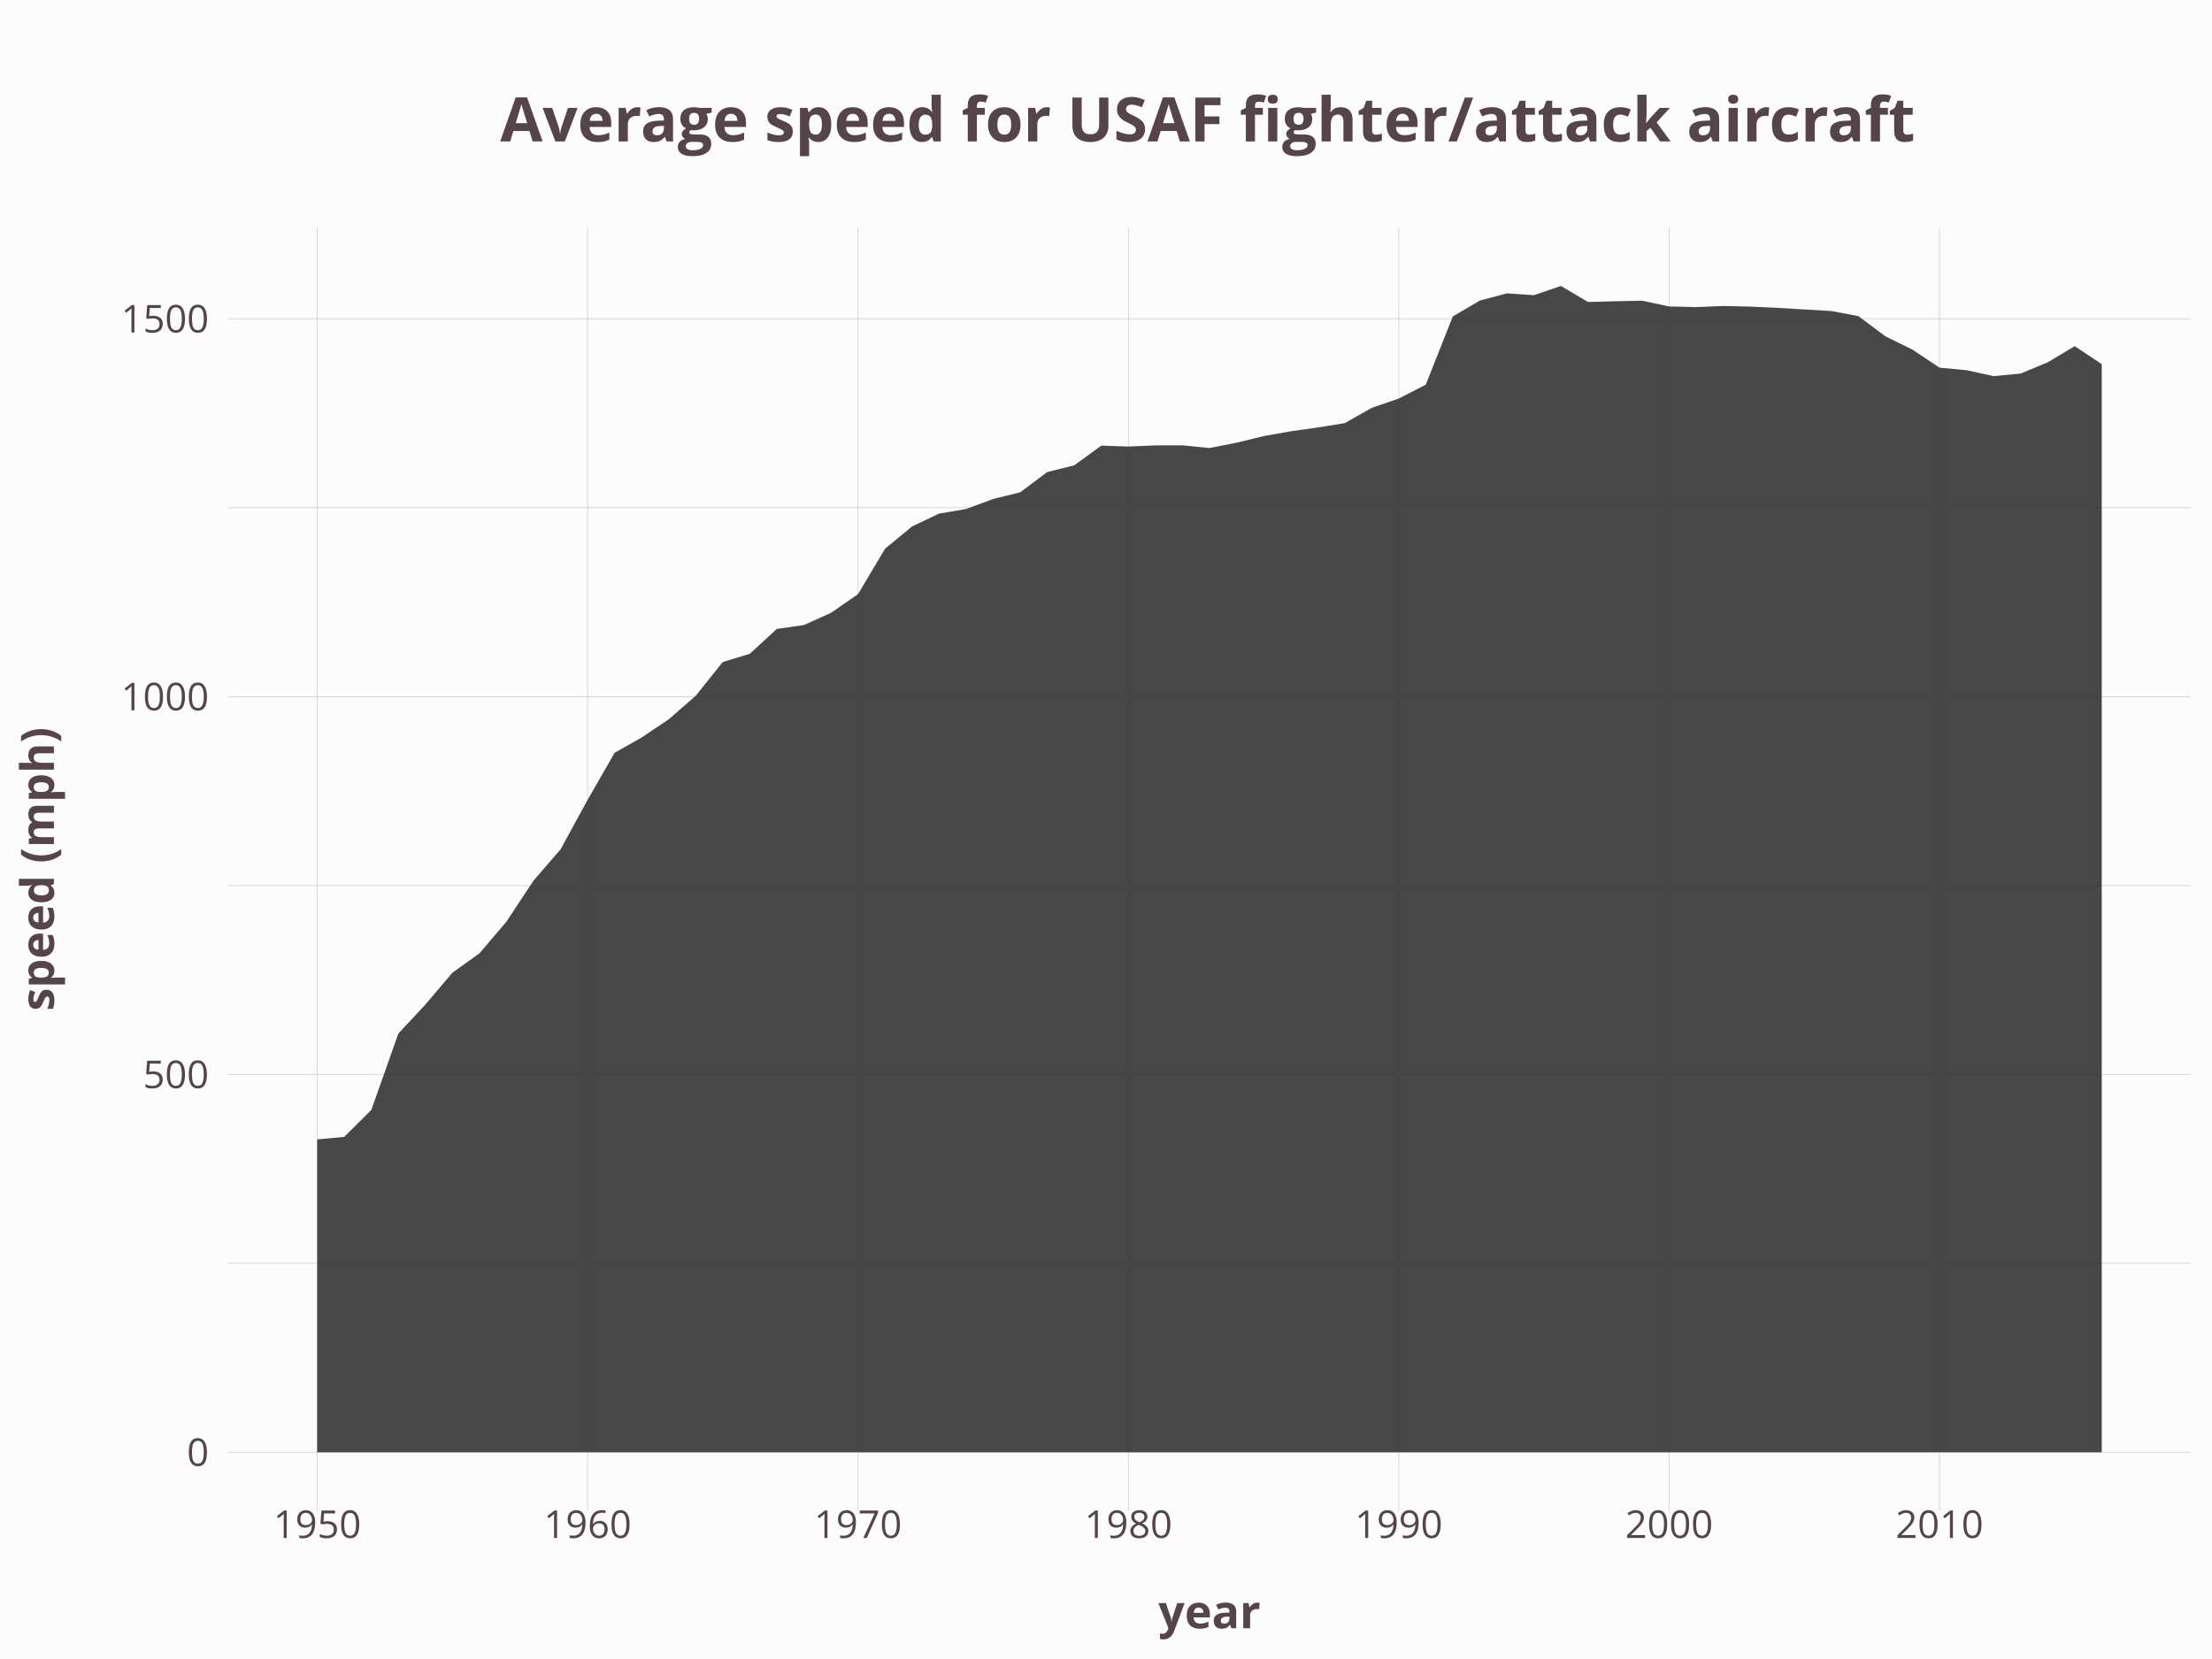
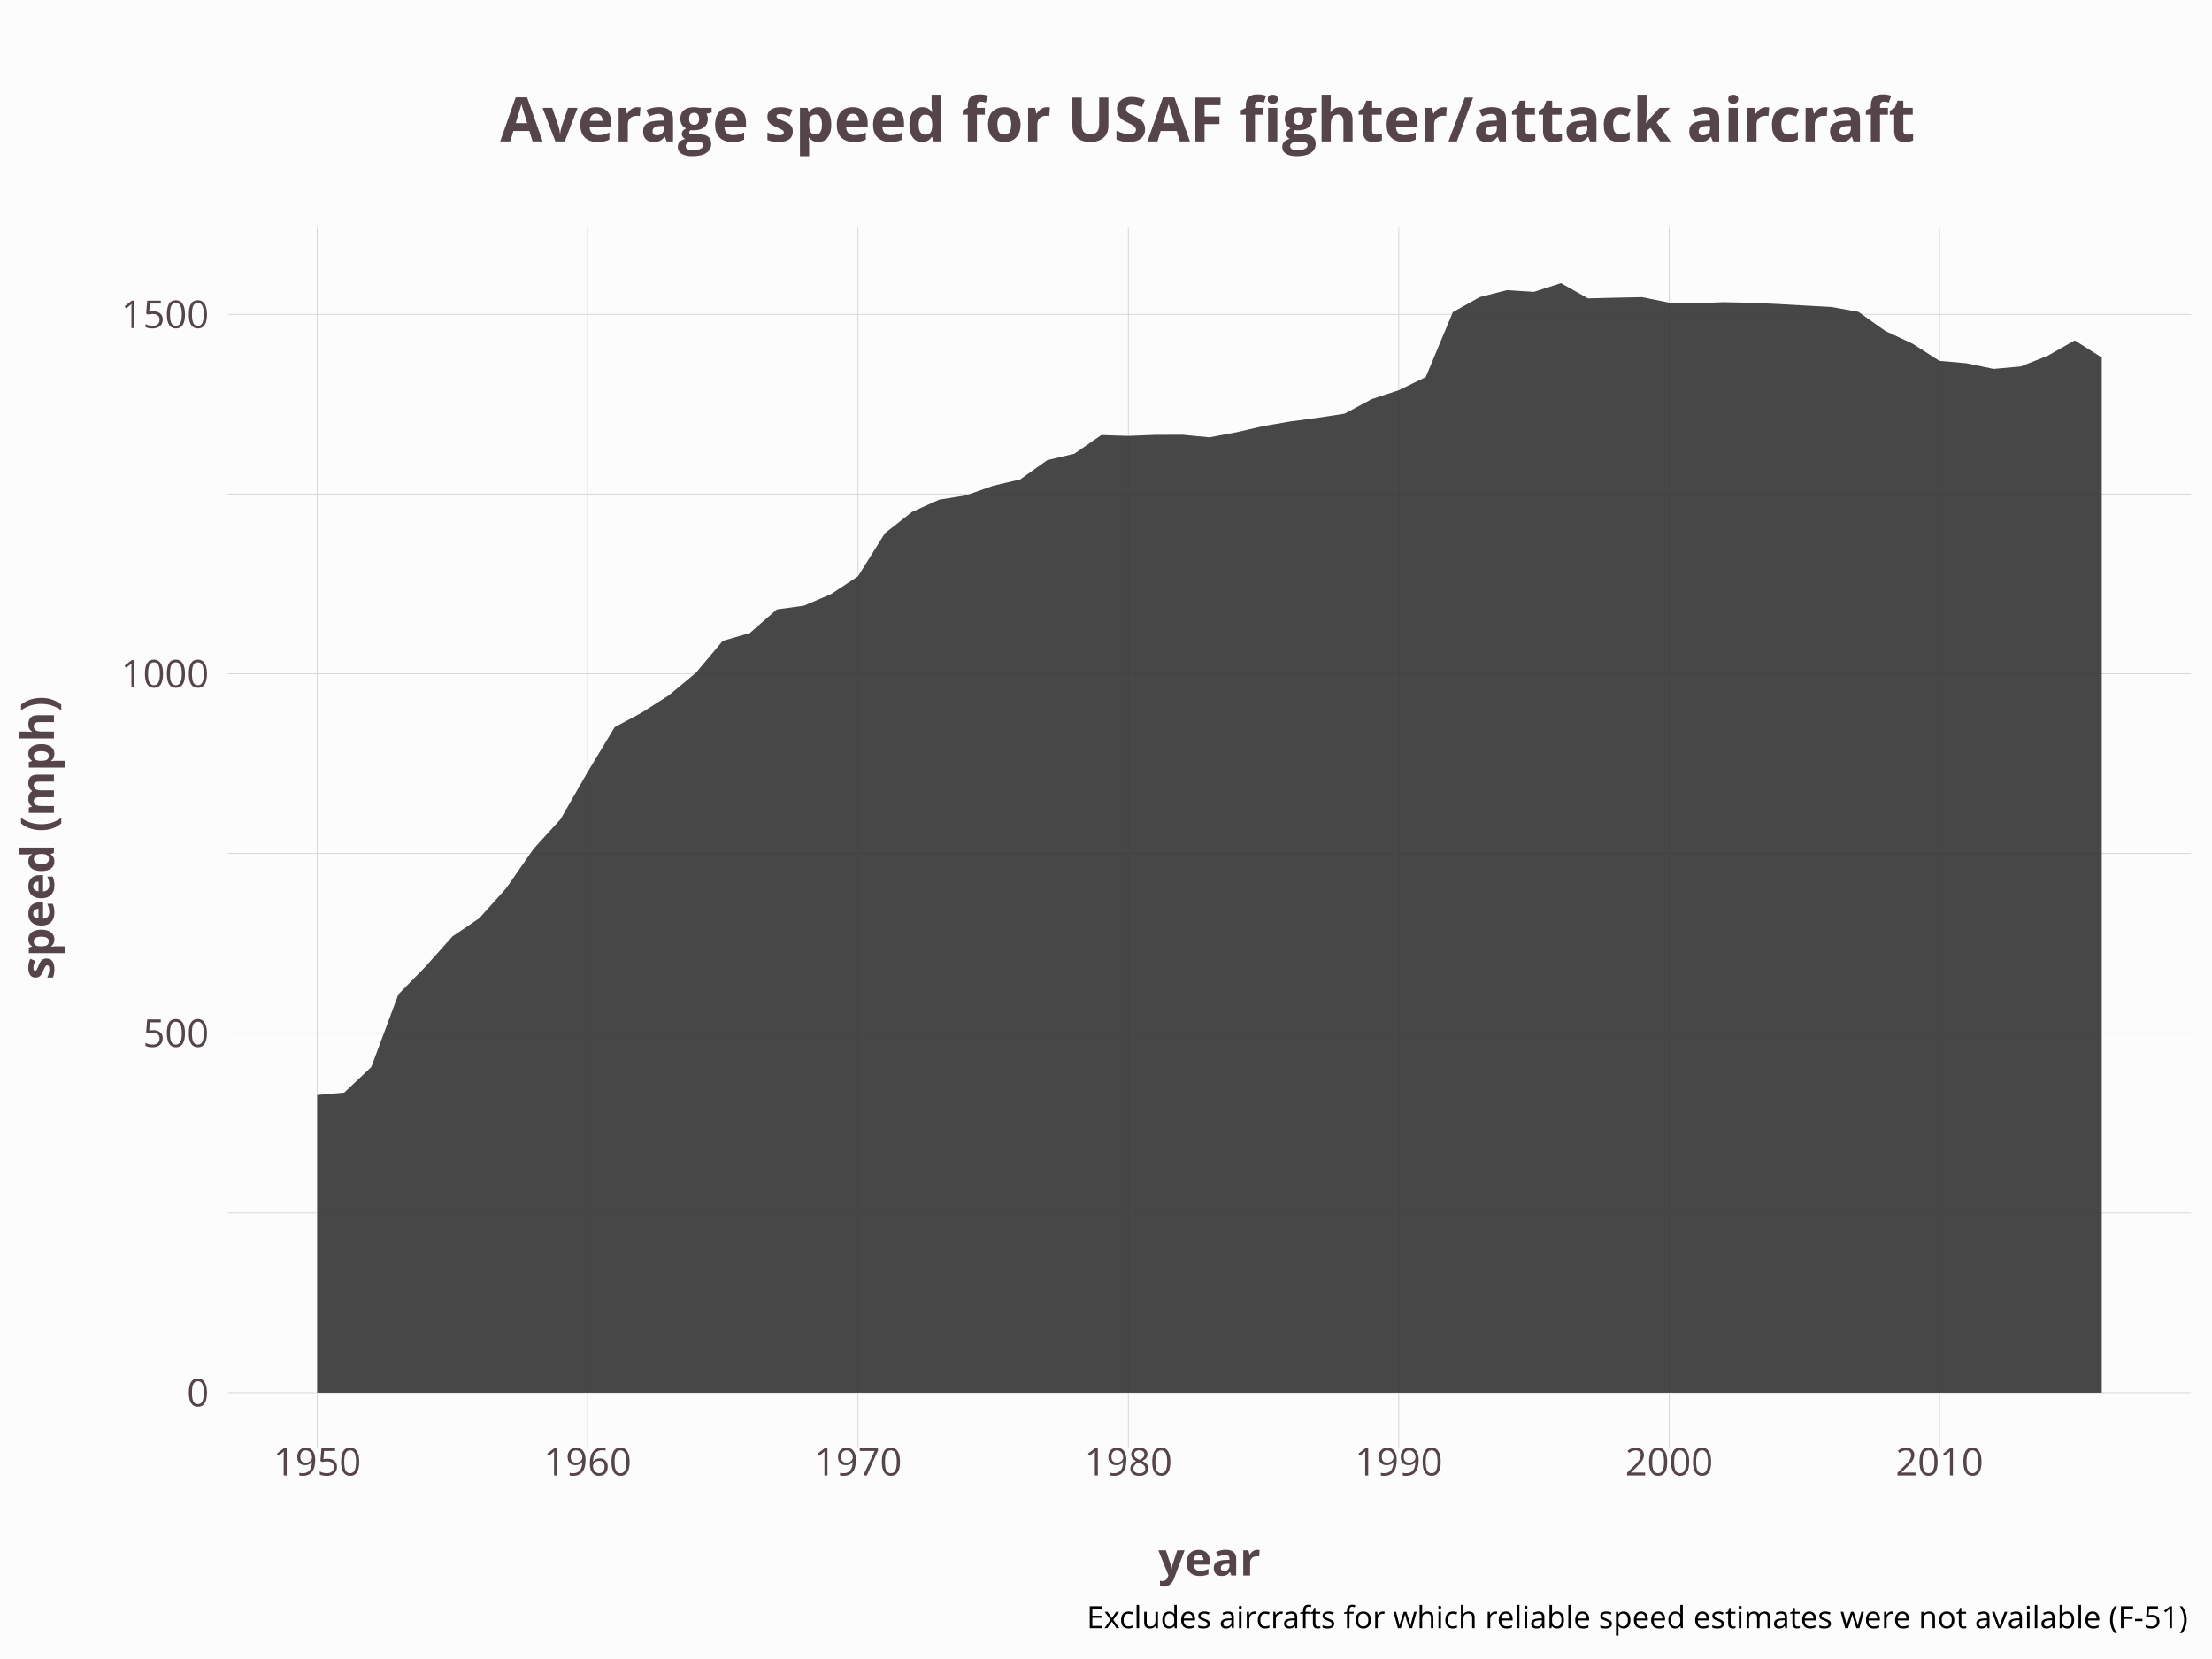
<svg xmlns="http://www.w3.org/2000/svg" viewBox="0 0 576.00 432.00">
  <defs>
    <style type="text/css">
    line, polyline, path, rect, circle {
      fill: none;
      stroke: #000000;
      stroke-linecap: round;
      stroke-linejoin: round;
      stroke-miterlimit: 10.00;
    }
  </style>
  </defs>
  <rect width="100%" height="100%" style="stroke: none; fill: #FFFFFF;" />
  <rect x="0.00" y="0.00" width="576.00" height="432.00" style="stroke-width: 1.07; stroke: #FCFCFC; fill: #FCFCFC;" />
  <defs>
-     <clipPath id="cpNTkuMzY5Nnw1NzAuNTIxfDM5My4zNDJ8NTkuMjgzMQ==">
-       <rect x="59.37" y="59.28" width="511.15" height="334.06" />
+     <clipPath id="cpNTkuMzY5Nnw1NzAuNTIxfDM3Ny4wODJ8NTkuMjgzMQ==">
+       <rect x="59.37" y="59.28" width="511.15" height="317.80" />
    </clipPath>
  </defs>
-   <rect x="59.37" y="59.28" width="511.15" height="334.06" style="stroke-width: 1.07; stroke: #FCFCFC; fill: #FCFCFC;" clip-path="url(#cpNTkuMzY5Nnw1NzAuNTIxfDM5My4zNDJ8NTkuMjgzMQ==)" />
-   <polyline points="59.37,328.97 570.52,328.97 " style="stroke-width: 0.21; stroke: #D3D3D3; stroke-linecap: butt;" clip-path="url(#cpNTkuMzY5Nnw1NzAuNTIxfDM5My4zNDJ8NTkuMjgzMQ==)" />
-   <polyline points="59.37,230.59 570.52,230.59 " style="stroke-width: 0.21; stroke: #D3D3D3; stroke-linecap: butt;" clip-path="url(#cpNTkuMzY5Nnw1NzAuNTIxfDM5My4zNDJ8NTkuMjgzMQ==)" />
-   <polyline points="59.37,132.20 570.52,132.20 " style="stroke-width: 0.21; stroke: #D3D3D3; stroke-linecap: butt;" clip-path="url(#cpNTkuMzY5Nnw1NzAuNTIxfDM5My4zNDJ8NTkuMjgzMQ==)" />
-   <polyline points="59.37,378.16 570.52,378.16 " style="stroke-width: 0.21; stroke: #D3D3D3; stroke-linecap: butt;" clip-path="url(#cpNTkuMzY5Nnw1NzAuNTIxfDM5My4zNDJ8NTkuMjgzMQ==)" />
-   <polyline points="59.37,279.78 570.52,279.78 " style="stroke-width: 0.21; stroke: #D3D3D3; stroke-linecap: butt;" clip-path="url(#cpNTkuMzY5Nnw1NzAuNTIxfDM5My4zNDJ8NTkuMjgzMQ==)" />
-   <polyline points="59.37,181.40 570.52,181.40 " style="stroke-width: 0.21; stroke: #D3D3D3; stroke-linecap: butt;" clip-path="url(#cpNTkuMzY5Nnw1NzAuNTIxfDM5My4zNDJ8NTkuMjgzMQ==)" />
-   <polyline points="59.37,83.01 570.52,83.01 " style="stroke-width: 0.21; stroke: #D3D3D3; stroke-linecap: butt;" clip-path="url(#cpNTkuMzY5Nnw1NzAuNTIxfDM5My4zNDJ8NTkuMjgzMQ==)" />
-   <polyline points="82.60,393.34 82.60,59.28 " style="stroke-width: 0.21; stroke: #D3D3D3; stroke-linecap: butt;" clip-path="url(#cpNTkuMzY5Nnw1NzAuNTIxfDM5My4zNDJ8NTkuMjgzMQ==)" />
-   <polyline points="153.01,393.34 153.01,59.28 " style="stroke-width: 0.21; stroke: #D3D3D3; stroke-linecap: butt;" clip-path="url(#cpNTkuMzY5Nnw1NzAuNTIxfDM5My4zNDJ8NTkuMjgzMQ==)" />
-   <polyline points="223.42,393.34 223.42,59.28 " style="stroke-width: 0.21; stroke: #D3D3D3; stroke-linecap: butt;" clip-path="url(#cpNTkuMzY5Nnw1NzAuNTIxfDM5My4zNDJ8NTkuMjgzMQ==)" />
-   <polyline points="293.82,393.34 293.82,59.28 " style="stroke-width: 0.21; stroke: #D3D3D3; stroke-linecap: butt;" clip-path="url(#cpNTkuMzY5Nnw1NzAuNTIxfDM5My4zNDJ8NTkuMjgzMQ==)" />
-   <polyline points="364.23,393.34 364.23,59.28 " style="stroke-width: 0.21; stroke: #D3D3D3; stroke-linecap: butt;" clip-path="url(#cpNTkuMzY5Nnw1NzAuNTIxfDM5My4zNDJ8NTkuMjgzMQ==)" />
-   <polyline points="434.64,393.34 434.64,59.28 " style="stroke-width: 0.21; stroke: #D3D3D3; stroke-linecap: butt;" clip-path="url(#cpNTkuMzY5Nnw1NzAuNTIxfDM5My4zNDJ8NTkuMjgzMQ==)" />
-   <polyline points="505.04,393.34 505.04,59.28 " style="stroke-width: 0.21; stroke: #D3D3D3; stroke-linecap: butt;" clip-path="url(#cpNTkuMzY5Nnw1NzAuNTIxfDM5My4zNDJ8NTkuMjgzMQ==)" />
-   <polyline points="82.60,296.70 89.64,296.04 96.69,289.03 103.73,269.14 110.77,261.58 117.81,253.29 124.85,248.25 131.89,239.98 138.93,229.31 145.97,221.18 153.01,208.29 160.05,196.02 167.09,192.04 174.13,187.31 181.17,181.17 188.21,172.39 195.25,170.24 202.29,163.77 209.34,162.76 216.38,159.59 223.42,154.72 230.46,142.89 237.50,137.09 244.54,133.74 251.58,132.54 258.62,129.93 265.66,128.19 272.70,122.92 279.74,121.16 286.78,116.04 293.82,116.28 300.86,115.98 307.90,115.96 314.95,116.67 321.99,115.28 329.03,113.57 336.07,112.31 343.11,111.32 350.15,110.19 357.19,106.21 364.23,103.78 371.27,100.17 378.31,82.40 385.35,78.27 392.39,76.39 399.43,76.86 406.47,74.47 413.51,78.64 420.55,78.45 427.60,78.30 434.64,79.80 441.68,79.97 448.72,79.68 455.76,79.83 462.80,80.16 469.84,80.58 476.88,80.99 483.92,82.32 490.96,87.58 498.00,91.04 505.04,95.74 512.08,96.40 519.12,97.94 526.16,97.28 533.21,94.35 540.25,90.14 547.29,94.82 547.29,378.16 540.25,378.16 533.21,378.16 526.16,378.16 519.12,378.16 512.08,378.16 505.04,378.16 498.00,378.16 490.96,378.16 483.92,378.16 476.88,378.16 469.84,378.16 462.80,378.16 455.76,378.16 448.72,378.16 441.68,378.16 434.64,378.16 427.60,378.16 420.55,378.16 413.51,378.16 406.47,378.16 399.43,378.16 392.39,378.16 385.35,378.16 378.31,378.16 371.27,378.16 364.23,378.16 357.19,378.16 350.15,378.16 343.11,378.16 336.07,378.16 329.03,378.16 321.99,378.16 314.95,378.16 307.90,378.16 300.86,378.16 293.82,378.16 286.78,378.16 279.74,378.16 272.70,378.16 265.66,378.16 258.62,378.16 251.58,378.16 244.54,378.16 237.50,378.16 230.46,378.16 223.42,378.16 216.38,378.16 209.34,378.16 202.29,378.16 195.25,378.16 188.21,378.16 181.17,378.16 174.13,378.16 167.09,378.16 160.05,378.16 153.01,378.16 145.97,378.16 138.93,378.16 131.89,378.16 124.85,378.16 117.81,378.16 110.77,378.16 103.73,378.16 96.69,378.16 89.64,378.16 82.60,378.16 " style="stroke-width: 1.07; stroke: none; fill: #333333; fill-opacity: 0.90;" clip-path="url(#cpNTkuMzY5Nnw1NzAuNTIxfDM5My4zNDJ8NTkuMjgzMQ==)" />
+   <rect x="59.37" y="59.28" width="511.15" height="317.80" style="stroke-width: 1.07; stroke: #FCFCFC; fill: #FCFCFC;" clip-path="url(#cpNTkuMzY5Nnw1NzAuNTIxfDM3Ny4wODJ8NTkuMjgzMQ==)" />
+   <polyline points="59.37,315.84 570.52,315.84 " style="stroke-width: 0.21; stroke: #D3D3D3; stroke-linecap: butt;" clip-path="url(#cpNTkuMzY5Nnw1NzAuNTIxfDM3Ny4wODJ8NTkuMjgzMQ==)" />
+   <polyline points="59.37,222.25 570.52,222.25 " style="stroke-width: 0.21; stroke: #D3D3D3; stroke-linecap: butt;" clip-path="url(#cpNTkuMzY5Nnw1NzAuNTIxfDM3Ny4wODJ8NTkuMjgzMQ==)" />
+   <polyline points="59.37,128.66 570.52,128.66 " style="stroke-width: 0.21; stroke: #D3D3D3; stroke-linecap: butt;" clip-path="url(#cpNTkuMzY5Nnw1NzAuNTIxfDM3Ny4wODJ8NTkuMjgzMQ==)" />
+   <polyline points="59.37,362.64 570.52,362.64 " style="stroke-width: 0.21; stroke: #D3D3D3; stroke-linecap: butt;" clip-path="url(#cpNTkuMzY5Nnw1NzAuNTIxfDM3Ny4wODJ8NTkuMjgzMQ==)" />
+   <polyline points="59.37,269.04 570.52,269.04 " style="stroke-width: 0.21; stroke: #D3D3D3; stroke-linecap: butt;" clip-path="url(#cpNTkuMzY5Nnw1NzAuNTIxfDM3Ny4wODJ8NTkuMjgzMQ==)" />
+   <polyline points="59.37,175.45 570.52,175.45 " style="stroke-width: 0.21; stroke: #D3D3D3; stroke-linecap: butt;" clip-path="url(#cpNTkuMzY5Nnw1NzAuNTIxfDM3Ny4wODJ8NTkuMjgzMQ==)" />
+   <polyline points="59.37,81.86 570.52,81.86 " style="stroke-width: 0.21; stroke: #D3D3D3; stroke-linecap: butt;" clip-path="url(#cpNTkuMzY5Nnw1NzAuNTIxfDM3Ny4wODJ8NTkuMjgzMQ==)" />
+   <polyline points="82.60,377.08 82.60,59.28 " style="stroke-width: 0.21; stroke: #D3D3D3; stroke-linecap: butt;" clip-path="url(#cpNTkuMzY5Nnw1NzAuNTIxfDM3Ny4wODJ8NTkuMjgzMQ==)" />
+   <polyline points="153.01,377.08 153.01,59.28 " style="stroke-width: 0.21; stroke: #D3D3D3; stroke-linecap: butt;" clip-path="url(#cpNTkuMzY5Nnw1NzAuNTIxfDM3Ny4wODJ8NTkuMjgzMQ==)" />
+   <polyline points="223.42,377.08 223.42,59.28 " style="stroke-width: 0.21; stroke: #D3D3D3; stroke-linecap: butt;" clip-path="url(#cpNTkuMzY5Nnw1NzAuNTIxfDM3Ny4wODJ8NTkuMjgzMQ==)" />
+   <polyline points="293.82,377.08 293.82,59.28 " style="stroke-width: 0.21; stroke: #D3D3D3; stroke-linecap: butt;" clip-path="url(#cpNTkuMzY5Nnw1NzAuNTIxfDM3Ny4wODJ8NTkuMjgzMQ==)" />
+   <polyline points="364.23,377.08 364.23,59.28 " style="stroke-width: 0.21; stroke: #D3D3D3; stroke-linecap: butt;" clip-path="url(#cpNTkuMzY5Nnw1NzAuNTIxfDM3Ny4wODJ8NTkuMjgzMQ==)" />
+   <polyline points="434.64,377.08 434.64,59.28 " style="stroke-width: 0.21; stroke: #D3D3D3; stroke-linecap: butt;" clip-path="url(#cpNTkuMzY5Nnw1NzAuNTIxfDM3Ny4wODJ8NTkuMjgzMQ==)" />
+   <polyline points="505.04,377.08 505.04,59.28 " style="stroke-width: 0.21; stroke: #D3D3D3; stroke-linecap: butt;" clip-path="url(#cpNTkuMzY5Nnw1NzAuNTIxfDM3Ny4wODJ8NTkuMjgzMQ==)" />
+   <polyline points="82.60,285.15 89.64,284.52 96.69,277.85 103.73,258.93 110.77,251.74 117.81,243.85 124.85,239.06 131.89,231.19 138.93,221.04 145.97,213.30 153.01,201.04 160.05,189.36 167.09,185.58 174.13,181.08 181.17,175.24 188.21,166.88 195.25,164.84 202.29,158.68 209.34,157.72 216.38,154.71 223.42,150.07 230.46,138.82 237.50,133.30 244.54,130.12 251.58,128.98 258.62,126.49 265.66,124.84 272.70,119.82 279.74,118.15 286.78,113.28 293.82,113.50 300.86,113.22 307.90,113.20 314.95,113.87 321.99,112.55 329.03,110.93 336.07,109.73 343.11,108.79 350.15,107.72 357.19,103.92 364.23,101.62 371.27,98.18 378.31,81.28 385.35,77.35 392.39,75.56 399.43,76.00 406.47,73.73 413.51,77.70 420.55,77.52 427.60,77.38 434.64,78.81 441.68,78.97 448.72,78.69 455.76,78.83 462.80,79.15 469.84,79.55 476.88,79.93 483.92,81.20 490.96,86.20 498.00,89.49 505.04,93.97 512.08,94.59 519.12,96.06 526.16,95.43 533.21,92.64 540.25,88.64 547.29,93.09 547.29,362.64 540.25,362.64 533.21,362.64 526.16,362.64 519.12,362.64 512.08,362.64 505.04,362.64 498.00,362.64 490.96,362.64 483.92,362.64 476.88,362.64 469.84,362.64 462.80,362.64 455.76,362.64 448.72,362.64 441.68,362.64 434.64,362.64 427.60,362.64 420.55,362.64 413.51,362.64 406.47,362.64 399.43,362.64 392.39,362.64 385.35,362.64 378.31,362.64 371.27,362.64 364.23,362.64 357.19,362.64 350.15,362.64 343.11,362.64 336.07,362.64 329.03,362.64 321.99,362.64 314.95,362.64 307.90,362.64 300.86,362.64 293.82,362.64 286.78,362.64 279.74,362.64 272.70,362.64 265.66,362.64 258.62,362.64 251.58,362.64 244.54,362.64 237.50,362.64 230.46,362.64 223.42,362.64 216.38,362.64 209.34,362.64 202.29,362.64 195.25,362.64 188.21,362.64 181.17,362.64 174.13,362.64 167.09,362.64 160.05,362.64 153.01,362.64 145.97,362.64 138.93,362.64 131.89,362.64 124.85,362.64 117.81,362.64 110.77,362.64 103.73,362.64 96.69,362.64 89.64,362.64 82.60,362.64 " style="stroke-width: 1.07; stroke: none; fill: #333333; fill-opacity: 0.90;" clip-path="url(#cpNTkuMzY5Nnw1NzAuNTIxfDM3Ny4wODJ8NTkuMjgzMQ==)" />
  <defs>
    <clipPath id="cpMHw1NzZ8NDMyfDA=">
      <rect x="0.00" y="0.00" width="576.00" height="432.00" />
    </clipPath>
  </defs>
  <g clip-path="url(#cpMHw1NzZ8NDMyfDA=)">
-     <text x="48.67" y="381.73" style="font-size: 10.00px; fill: #554449; font-family: Open Sans;" textLength="5.72px" lengthAdjust="spacingAndGlyphs">0</text>
+     <text x="48.67" y="366.21" style="font-size: 10.00px; fill: #554449; font-family: Open Sans;" textLength="5.72px" lengthAdjust="spacingAndGlyphs">0</text>
  </g>
  <g clip-path="url(#cpMHw1NzZ8NDMyfDA=)">
-     <text x="37.23" y="283.35" style="font-size: 10.00px; fill: #554449; font-family: Open Sans;" textLength="17.15px" lengthAdjust="spacingAndGlyphs">500</text>
+     <text x="37.23" y="272.61" style="font-size: 10.00px; fill: #554449; font-family: Open Sans;" textLength="17.15px" lengthAdjust="spacingAndGlyphs">500</text>
  </g>
  <g clip-path="url(#cpMHw1NzZ8NDMyfDA=)">
-     <text x="31.52" y="184.97" style="font-size: 10.00px; fill: #554449; font-family: Open Sans;" textLength="22.87px" lengthAdjust="spacingAndGlyphs">1000</text>
+     <text x="31.52" y="179.02" style="font-size: 10.00px; fill: #554449; font-family: Open Sans;" textLength="22.87px" lengthAdjust="spacingAndGlyphs">1000</text>
  </g>
  <g clip-path="url(#cpMHw1NzZ8NDMyfDA=)">
-     <text x="31.52" y="86.58" style="font-size: 10.00px; fill: #554449; font-family: Open Sans;" textLength="22.87px" lengthAdjust="spacingAndGlyphs">1500</text>
+     <text x="31.52" y="85.43" style="font-size: 10.00px; fill: #554449; font-family: Open Sans;" textLength="22.87px" lengthAdjust="spacingAndGlyphs">1500</text>
  </g>
-   <polyline points="59.37,378.16 59.37,378.16 " style="stroke-width: 1.07; stroke: #333333; stroke-linecap: butt;" clip-path="url(#cpMHw1NzZ8NDMyfDA=)" />
-   <polyline points="59.37,279.78 59.37,279.78 " style="stroke-width: 1.07; stroke: #333333; stroke-linecap: butt;" clip-path="url(#cpMHw1NzZ8NDMyfDA=)" />
-   <polyline points="59.37,181.40 59.37,181.40 " style="stroke-width: 1.07; stroke: #333333; stroke-linecap: butt;" clip-path="url(#cpMHw1NzZ8NDMyfDA=)" />
-   <polyline points="59.37,83.01 59.37,83.01 " style="stroke-width: 1.07; stroke: #333333; stroke-linecap: butt;" clip-path="url(#cpMHw1NzZ8NDMyfDA=)" />
-   <polyline points="82.60,393.34 82.60,393.34 " style="stroke-width: 1.07; stroke: #333333; stroke-linecap: butt;" clip-path="url(#cpMHw1NzZ8NDMyfDA=)" />
-   <polyline points="153.01,393.34 153.01,393.34 " style="stroke-width: 1.07; stroke: #333333; stroke-linecap: butt;" clip-path="url(#cpMHw1NzZ8NDMyfDA=)" />
-   <polyline points="223.42,393.34 223.42,393.34 " style="stroke-width: 1.07; stroke: #333333; stroke-linecap: butt;" clip-path="url(#cpMHw1NzZ8NDMyfDA=)" />
-   <polyline points="293.82,393.34 293.82,393.34 " style="stroke-width: 1.07; stroke: #333333; stroke-linecap: butt;" clip-path="url(#cpMHw1NzZ8NDMyfDA=)" />
-   <polyline points="364.23,393.34 364.23,393.34 " style="stroke-width: 1.07; stroke: #333333; stroke-linecap: butt;" clip-path="url(#cpMHw1NzZ8NDMyfDA=)" />
-   <polyline points="434.64,393.34 434.64,393.34 " style="stroke-width: 1.07; stroke: #333333; stroke-linecap: butt;" clip-path="url(#cpMHw1NzZ8NDMyfDA=)" />
-   <polyline points="505.04,393.34 505.04,393.34 " style="stroke-width: 1.07; stroke: #333333; stroke-linecap: butt;" clip-path="url(#cpMHw1NzZ8NDMyfDA=)" />
+   <polyline points="59.37,362.64 59.37,362.64 " style="stroke-width: 1.07; stroke: #333333; stroke-linecap: butt;" clip-path="url(#cpMHw1NzZ8NDMyfDA=)" />
+   <polyline points="59.37,269.04 59.37,269.04 " style="stroke-width: 1.07; stroke: #333333; stroke-linecap: butt;" clip-path="url(#cpMHw1NzZ8NDMyfDA=)" />
+   <polyline points="59.37,175.45 59.37,175.45 " style="stroke-width: 1.07; stroke: #333333; stroke-linecap: butt;" clip-path="url(#cpMHw1NzZ8NDMyfDA=)" />
+   <polyline points="59.37,81.86 59.37,81.86 " style="stroke-width: 1.07; stroke: #333333; stroke-linecap: butt;" clip-path="url(#cpMHw1NzZ8NDMyfDA=)" />
+   <polyline points="82.60,377.08 82.60,377.08 " style="stroke-width: 1.07; stroke: #333333; stroke-linecap: butt;" clip-path="url(#cpMHw1NzZ8NDMyfDA=)" />
+   <polyline points="153.01,377.08 153.01,377.08 " style="stroke-width: 1.07; stroke: #333333; stroke-linecap: butt;" clip-path="url(#cpMHw1NzZ8NDMyfDA=)" />
+   <polyline points="223.42,377.08 223.42,377.08 " style="stroke-width: 1.07; stroke: #333333; stroke-linecap: butt;" clip-path="url(#cpMHw1NzZ8NDMyfDA=)" />
+   <polyline points="293.82,377.08 293.82,377.08 " style="stroke-width: 1.07; stroke: #333333; stroke-linecap: butt;" clip-path="url(#cpMHw1NzZ8NDMyfDA=)" />
+   <polyline points="364.23,377.08 364.23,377.08 " style="stroke-width: 1.07; stroke: #333333; stroke-linecap: butt;" clip-path="url(#cpMHw1NzZ8NDMyfDA=)" />
+   <polyline points="434.64,377.08 434.64,377.08 " style="stroke-width: 1.07; stroke: #333333; stroke-linecap: butt;" clip-path="url(#cpMHw1NzZ8NDMyfDA=)" />
+   <polyline points="505.04,377.08 505.04,377.08 " style="stroke-width: 1.07; stroke: #333333; stroke-linecap: butt;" clip-path="url(#cpMHw1NzZ8NDMyfDA=)" />
  <g clip-path="url(#cpMHw1NzZ8NDMyfDA=)">
-     <text x="71.17" y="400.48" style="font-size: 10.00px; fill: #554449; font-family: Open Sans;" textLength="22.87px" lengthAdjust="spacingAndGlyphs">1950</text>
+     <text x="71.17" y="384.22" style="font-size: 10.00px; fill: #554449; font-family: Open Sans;" textLength="22.87px" lengthAdjust="spacingAndGlyphs">1950</text>
  </g>
  <g clip-path="url(#cpMHw1NzZ8NDMyfDA=)">
-     <text x="141.57" y="400.48" style="font-size: 10.00px; fill: #554449; font-family: Open Sans;" textLength="22.87px" lengthAdjust="spacingAndGlyphs">1960</text>
+     <text x="141.57" y="384.22" style="font-size: 10.00px; fill: #554449; font-family: Open Sans;" textLength="22.87px" lengthAdjust="spacingAndGlyphs">1960</text>
  </g>
  <g clip-path="url(#cpMHw1NzZ8NDMyfDA=)">
-     <text x="211.98" y="400.48" style="font-size: 10.00px; fill: #554449; font-family: Open Sans;" textLength="22.87px" lengthAdjust="spacingAndGlyphs">1970</text>
+     <text x="211.98" y="384.22" style="font-size: 10.00px; fill: #554449; font-family: Open Sans;" textLength="22.87px" lengthAdjust="spacingAndGlyphs">1970</text>
  </g>
  <g clip-path="url(#cpMHw1NzZ8NDMyfDA=)">
-     <text x="282.39" y="400.48" style="font-size: 10.00px; fill: #554449; font-family: Open Sans;" textLength="22.87px" lengthAdjust="spacingAndGlyphs">1980</text>
+     <text x="282.39" y="384.22" style="font-size: 10.00px; fill: #554449; font-family: Open Sans;" textLength="22.87px" lengthAdjust="spacingAndGlyphs">1980</text>
  </g>
  <g clip-path="url(#cpMHw1NzZ8NDMyfDA=)">
-     <text x="352.79" y="400.48" style="font-size: 10.00px; fill: #554449; font-family: Open Sans;" textLength="22.87px" lengthAdjust="spacingAndGlyphs">1990</text>
+     <text x="352.79" y="384.22" style="font-size: 10.00px; fill: #554449; font-family: Open Sans;" textLength="22.87px" lengthAdjust="spacingAndGlyphs">1990</text>
  </g>
  <g clip-path="url(#cpMHw1NzZ8NDMyfDA=)">
-     <text x="423.20" y="400.48" style="font-size: 10.00px; fill: #554449; font-family: Open Sans;" textLength="22.87px" lengthAdjust="spacingAndGlyphs">2000</text>
+     <text x="423.20" y="384.22" style="font-size: 10.00px; fill: #554449; font-family: Open Sans;" textLength="22.87px" lengthAdjust="spacingAndGlyphs">2000</text>
  </g>
  <g clip-path="url(#cpMHw1NzZ8NDMyfDA=)">
-     <text x="493.61" y="400.48" style="font-size: 10.00px; fill: #554449; font-family: Open Sans;" textLength="22.87px" lengthAdjust="spacingAndGlyphs">2010</text>
+     <text x="493.61" y="384.22" style="font-size: 10.00px; fill: #554449; font-family: Open Sans;" textLength="22.87px" lengthAdjust="spacingAndGlyphs">2010</text>
  </g>
  <g clip-path="url(#cpMHw1NzZ8NDMyfDA=)">
-     <text x="301.64" y="423.99" style="font-size: 12.00px; font-weight: bold; fill: #554449; font-family: Open Sans;" textLength="26.61px" lengthAdjust="spacingAndGlyphs">year</text>
+     <text x="301.64" y="410.26" style="font-size: 12.00px; font-weight: bold; fill: #554449; font-family: Open Sans;" textLength="26.61px" lengthAdjust="spacingAndGlyphs">year</text>
  </g>
  <g clip-path="url(#cpMHw1NzZ8NDMyfDA=)">
-     <text transform="translate(14.04,263.24) rotate(-90)" style="font-size: 12.00px; font-weight: bold; fill: #554449; font-family: Open Sans;" textLength="73.85px" lengthAdjust="spacingAndGlyphs">speed (mph)</text>
+     <text transform="translate(14.04,255.11) rotate(-90)" style="font-size: 12.00px; font-weight: bold; fill: #554449; font-family: Open Sans;" textLength="73.85px" lengthAdjust="spacingAndGlyphs">speed (mph)</text>
  </g>
  <g clip-path="url(#cpMHw1NzZ8NDMyfDA=)">
    <text x="130.25" y="36.83" style="font-size: 16.00px; font-weight: bold; fill: #554449; font-family: Open Sans;" textLength="369.38px" lengthAdjust="spacingAndGlyphs">Average speed for USAF fighter/attack aircraft</text>
  </g>
+   <g clip-path="url(#cpMHw1NzZ8NDMyfDA=)">
+     <text x="282.99" y="423.99" style="font-size: 8.00px; font-family: Open Sans;" textLength="287.54px" lengthAdjust="spacingAndGlyphs">Excludes aircrafts for which reliable speed estimates were not available (F-51)</text>
+   </g>
</svg>
